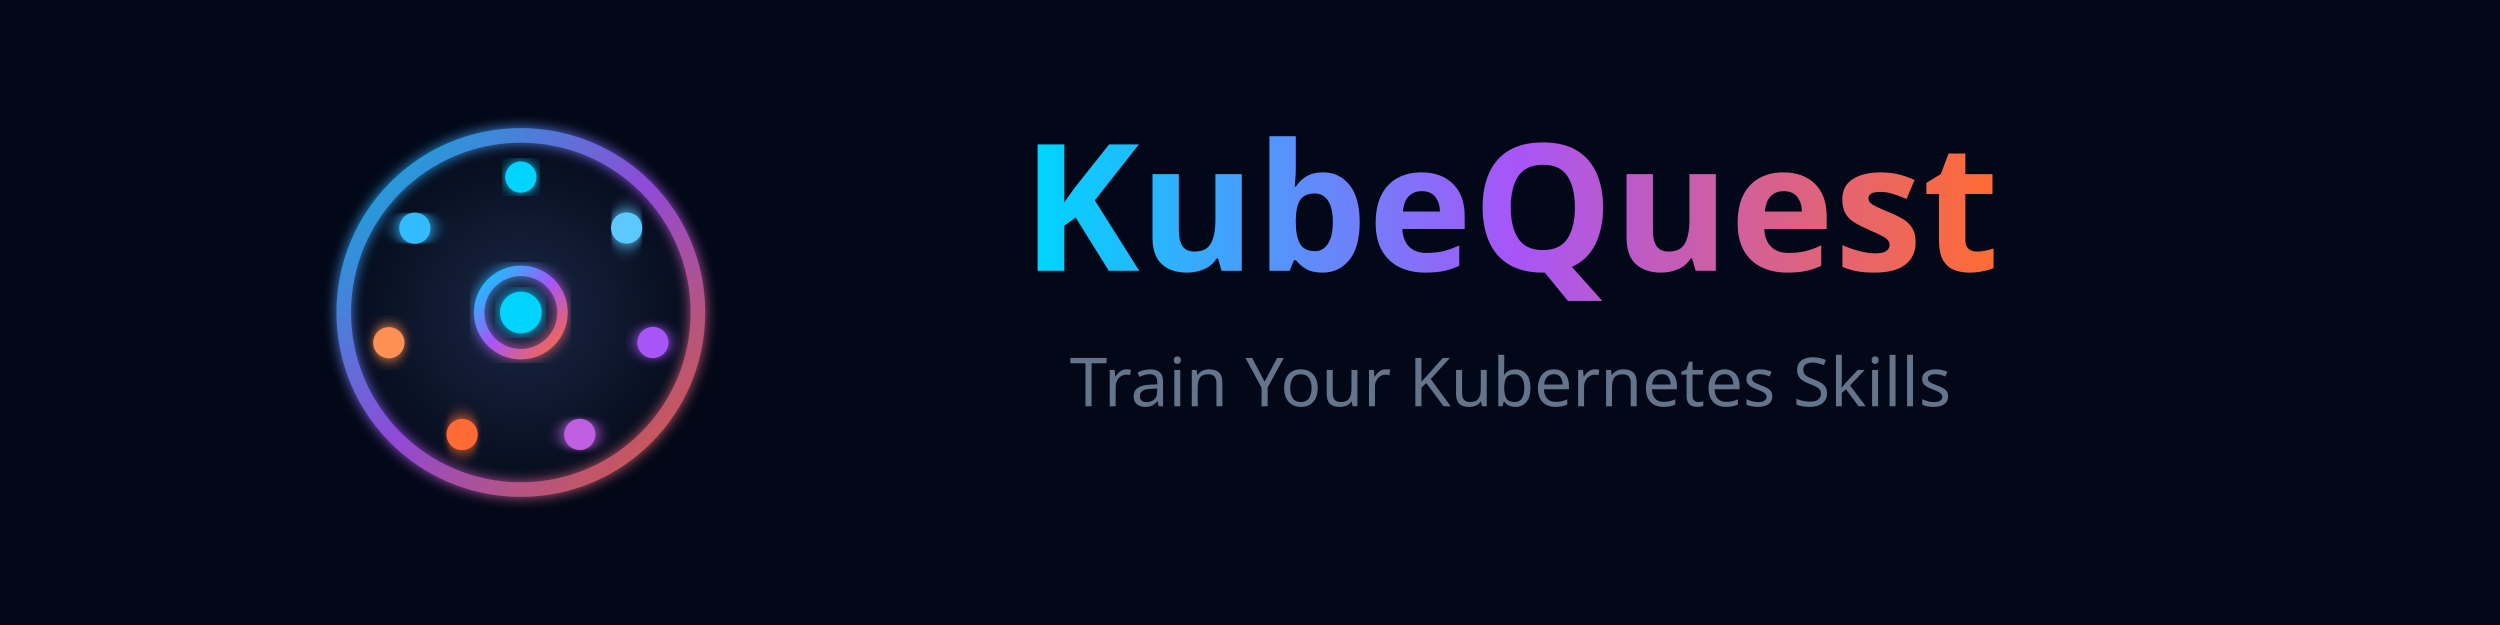
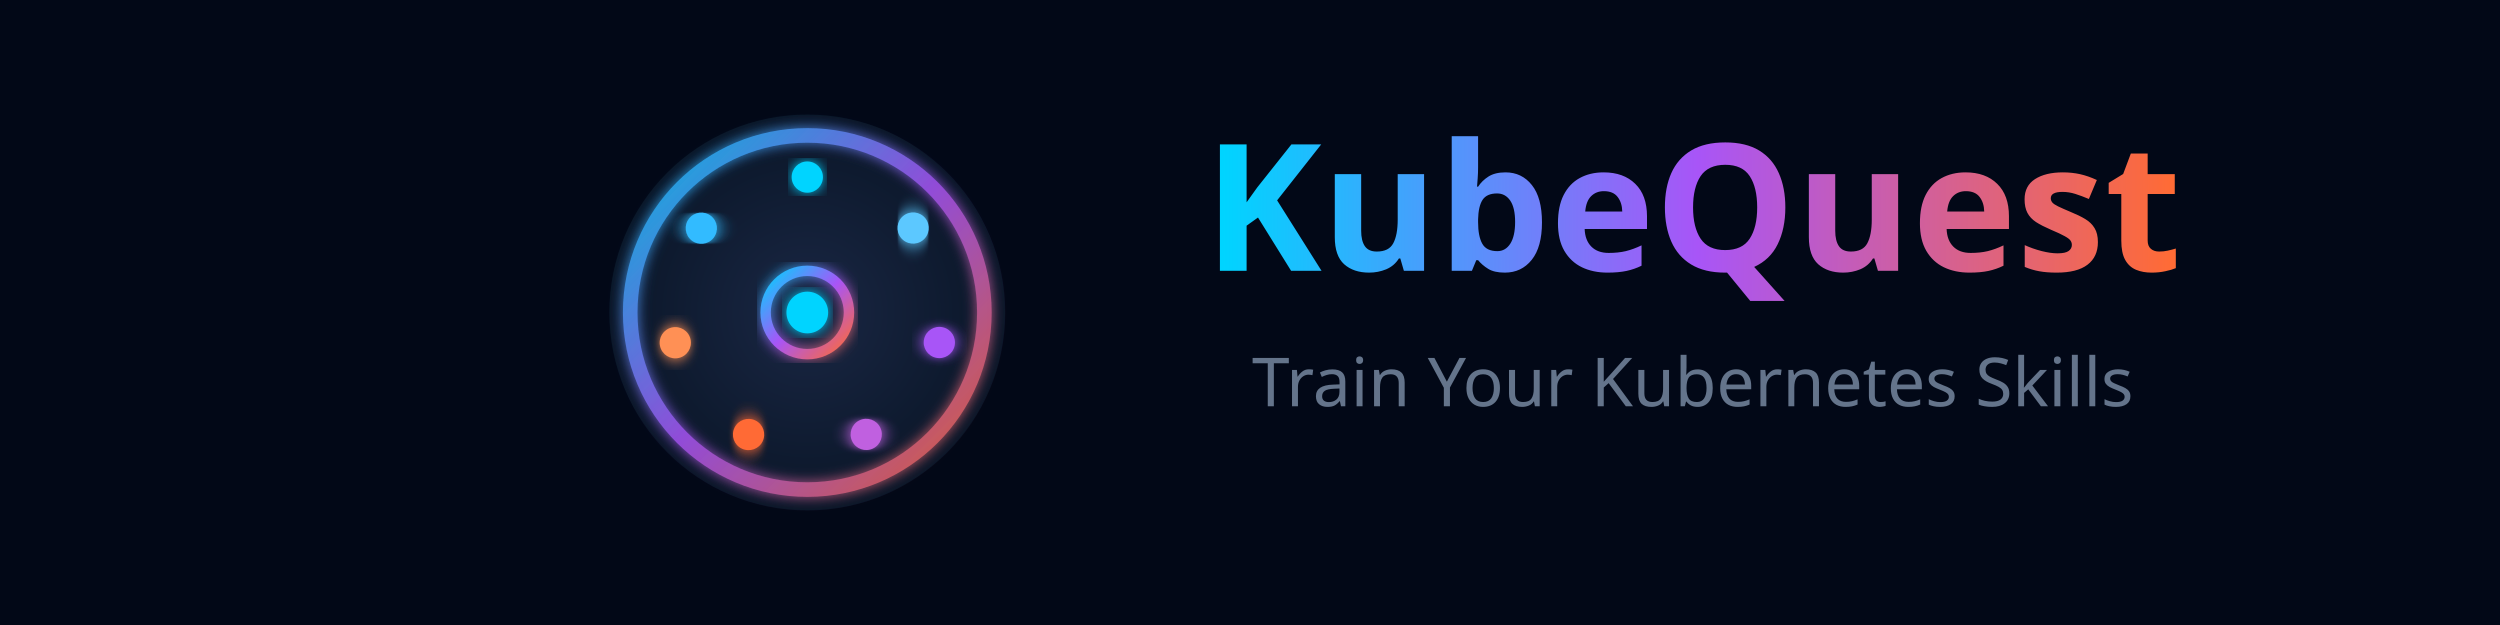
- <svg xmlns="http://www.w3.org/2000/svg" width="480" height="120" viewBox="0 0 480 120">
+ <svg xmlns="http://www.w3.org/2000/svg" width="960" height="240" viewBox="0 0 480 120">
  <defs>
    <linearGradient id="accent" x1="0%" y1="0%" x2="100%" y2="100%">
      <stop offset="0%" stop-color="#00D4FF" />
      <stop offset="50%" stop-color="#A855F7" />
      <stop offset="100%" stop-color="#FF6B35" />
    </linearGradient>
    <linearGradient id="textGrad" x1="0%" y1="0%" x2="100%" y2="0%">
      <stop offset="0%" stop-color="#00D4FF" />
      <stop offset="50%" stop-color="#A855F7" />
      <stop offset="100%" stop-color="#FF6B35" />
    </linearGradient>
    <radialGradient id="logobg" cx="50%" cy="50%" r="50%">
      <stop offset="0%" stop-color="#1a2744" />
-       <stop offset="100%" stop-color="#020817" />
+       <stop offset="100%" stop-color="#0a1628" />
    </radialGradient>
    <filter id="glow">
      <feGaussianBlur stdDeviation="1.2" result="blur" />
      <feMerge>
        <feMergeNode in="blur" />
        <feMergeNode in="SourceGraphic" />
      </feMerge>
    </filter>
  </defs>
-   <rect width="480" height="120" rx="0" fill="#020817" />
-   <g transform="translate(100,60)">
+   <rect width="480" height="120" fill="#020817" />
+   <g transform="translate(155,60)">
    <circle cx="0" cy="0" r="38" fill="url(#logobg)" />
    <circle cx="0" cy="0" r="34" fill="none" stroke="url(#accent)" stroke-width="2.8" opacity="0.85" filter="url(#glow)" />
    <g filter="url(#glow)">
      <line x1="0" y1="-13" x2="0" y2="-26" stroke="url(#accent)" stroke-width="2.2" stroke-linecap="round" />
      <line x1="0" y1="-13" x2="0" y2="-26" stroke="url(#accent)" stroke-width="2.2" stroke-linecap="round" transform="rotate(51.4)" />
      <line x1="0" y1="-13" x2="0" y2="-26" stroke="url(#accent)" stroke-width="2.2" stroke-linecap="round" transform="rotate(102.8)" />
      <line x1="0" y1="-13" x2="0" y2="-26" stroke="url(#accent)" stroke-width="2.2" stroke-linecap="round" transform="rotate(154.2)" />
      <line x1="0" y1="-13" x2="0" y2="-26" stroke="url(#accent)" stroke-width="2.2" stroke-linecap="round" transform="rotate(205.7)" />
      <line x1="0" y1="-13" x2="0" y2="-26" stroke="url(#accent)" stroke-width="2.2" stroke-linecap="round" transform="rotate(257.1)" />
      <line x1="0" y1="-13" x2="0" y2="-26" stroke="url(#accent)" stroke-width="2.2" stroke-linecap="round" transform="rotate(308.5)" />
    </g>
    <circle cx="0" cy="0" r="8" fill="none" stroke="url(#accent)" stroke-width="2" filter="url(#glow)" />
    <circle cx="0" cy="0" r="4" fill="#00D4FF" filter="url(#glow)" />
    <circle cx="0" cy="-26" r="3" fill="#00D4FF" filter="url(#glow)" />
    <circle cx="0" cy="-26" r="3" fill="#5BC8FF" filter="url(#glow)" transform="rotate(51.4)" />
    <circle cx="0" cy="-26" r="3" fill="#A855F7" filter="url(#glow)" transform="rotate(102.8)" />
    <circle cx="0" cy="-26" r="3" fill="#C060E0" filter="url(#glow)" transform="rotate(154.2)" />
    <circle cx="0" cy="-26" r="3" fill="#FF6B35" filter="url(#glow)" transform="rotate(205.7)" />
    <circle cx="0" cy="-26" r="3" fill="#FF9055" filter="url(#glow)" transform="rotate(257.1)" />
    <circle cx="0" cy="-26" r="3" fill="#33BBFF" filter="url(#glow)" transform="rotate(308.5)" />
  </g>
-   <text x="290" y="52" text-anchor="middle" font-family="Segoe UI, system-ui, sans-serif" font-size="34" font-weight="800" fill="url(#textGrad)">KubeQuest</text>
-   <text x="290" y="78" text-anchor="middle" font-family="Segoe UI, system-ui, sans-serif" font-size="13" fill="#64748b">Train Your Kubernetes Skills</text>
+   <text x="325" y="52" text-anchor="middle" font-family="Segoe UI, system-ui, sans-serif" font-size="34" font-weight="800" fill="url(#textGrad)">KubeQuest</text>
+   <text x="325" y="78" text-anchor="middle" font-family="Segoe UI, system-ui, sans-serif" font-size="13" fill="#64748b">Train Your Kubernetes Skills</text>
</svg>
